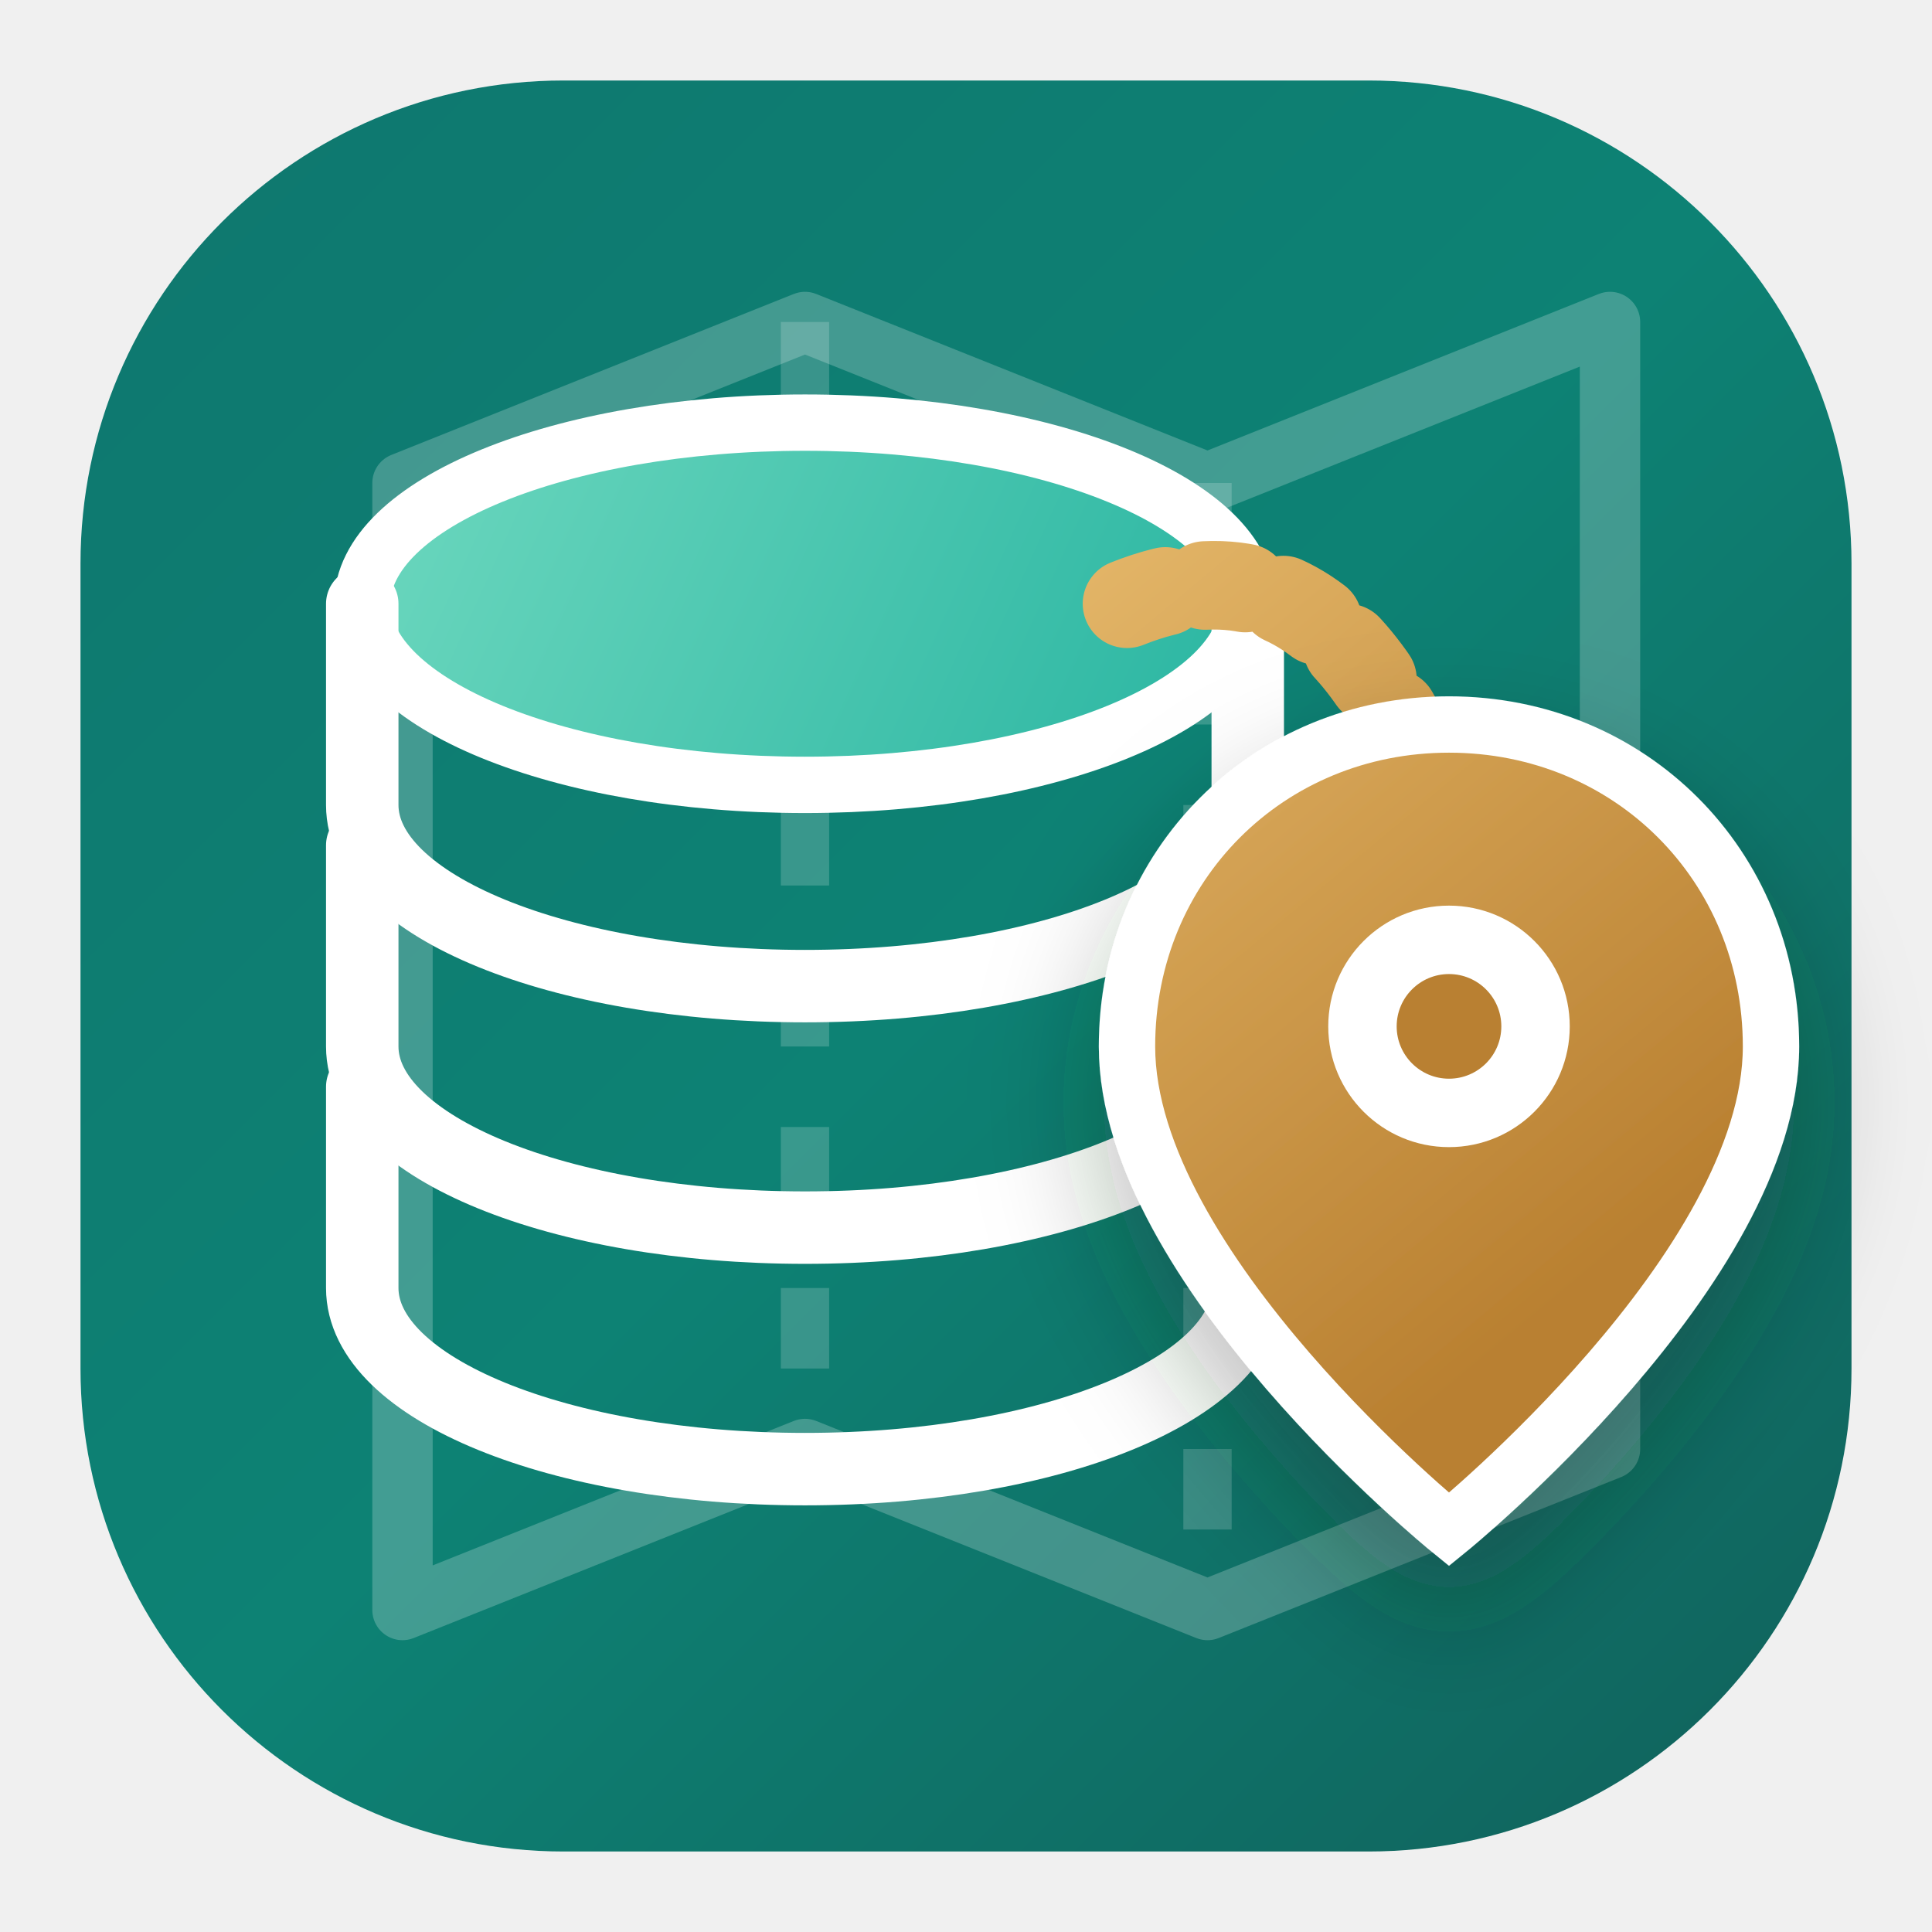
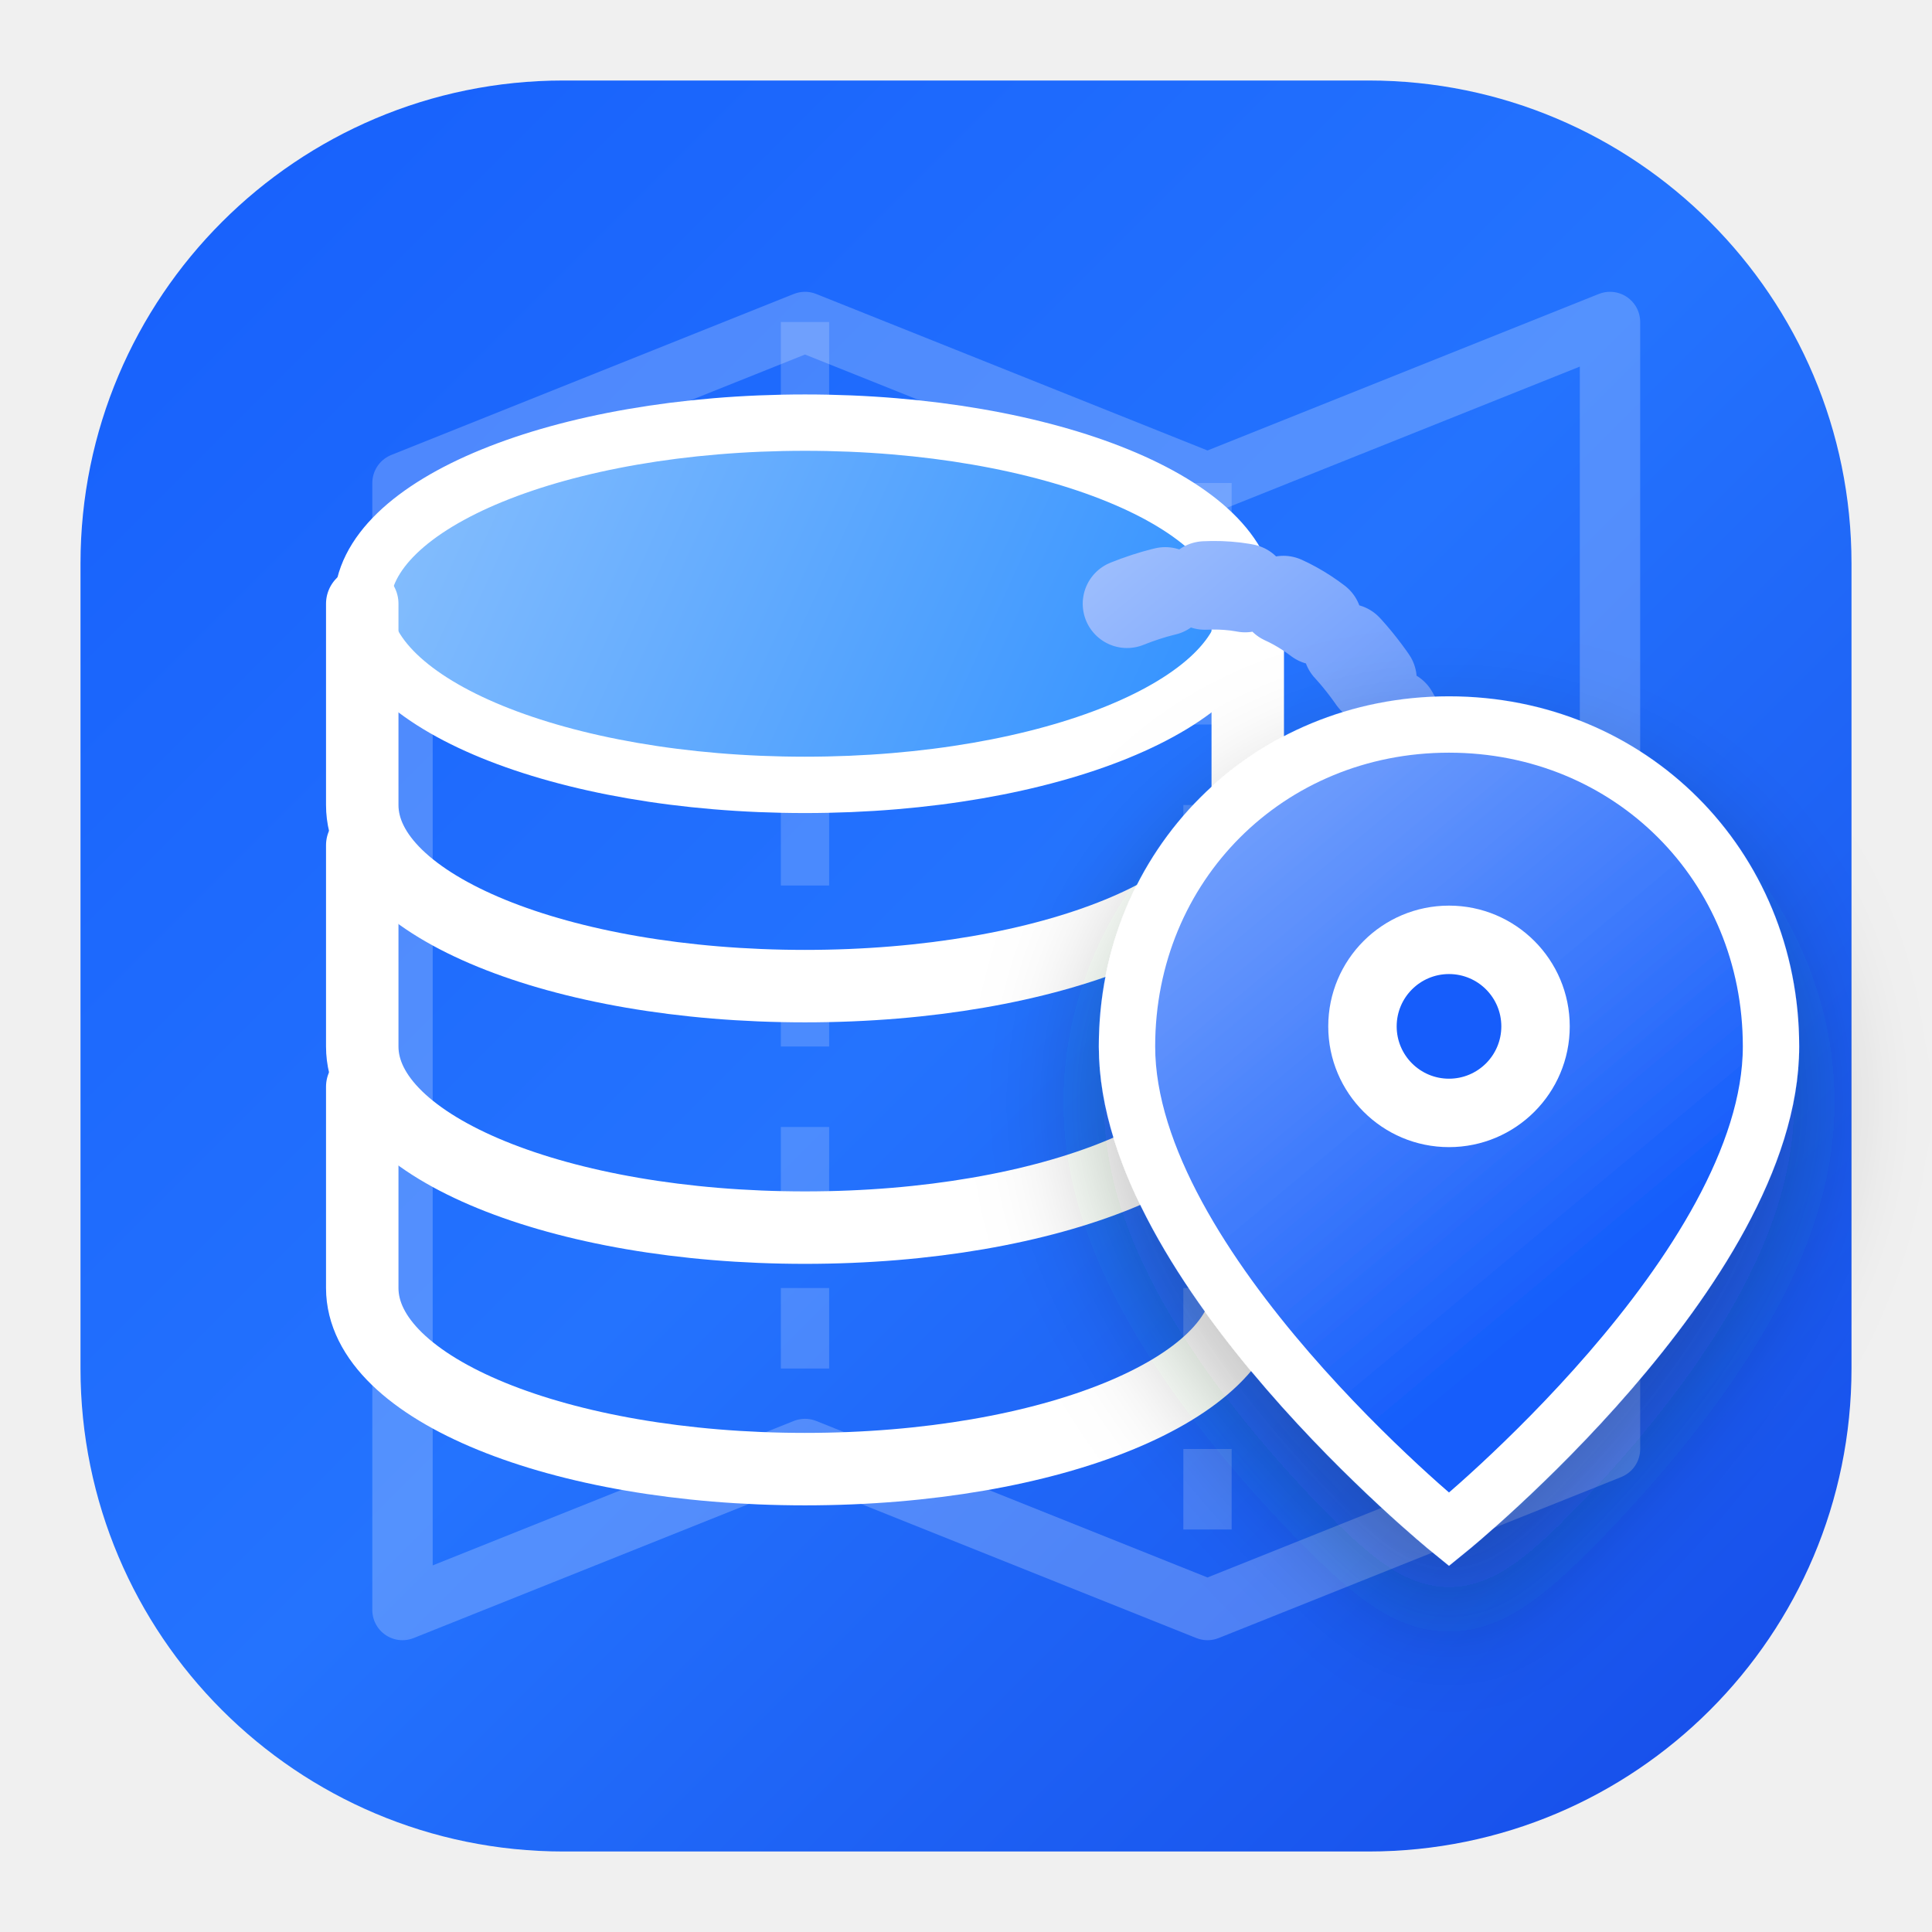
<svg xmlns="http://www.w3.org/2000/svg" viewBox="0 0 48 48" fill="none">
  <defs>
    <linearGradient id="dbmap-grad-primary" x1="0" y1="0" x2="48" y2="48" gradientUnits="userSpaceOnUse">
-       <stop offset="0%" stop-color="#0f766e" />
-       <stop offset="50%" stop-color="#0d8274" />
-       <stop offset="100%" stop-color="#115e59" />
+       <stop offset="0%" stop-color="#155dfb" />
+       <stop offset="50%" stop-color="#2473fe" />
+       <stop offset="100%" stop-color="#1447e6" />
    </linearGradient>
    <linearGradient id="dbmap-grad-accent" x1="24" y1="4" x2="44" y2="28" gradientUnits="userSpaceOnUse">
-       <stop offset="0%" stop-color="#f5cc7f" />
-       <stop offset="100%" stop-color="#b98031" />
+       <stop offset="0%" stop-color="#dbeafe" />
+       <stop offset="100%" stop-color="#155dfb" />
    </linearGradient>
    <linearGradient id="dbmap-grad-cap" x1="8" y1="8" x2="30" y2="18" gradientUnits="userSpaceOnUse">
-       <stop offset="0%" stop-color="#73dbc1" />
-       <stop offset="100%" stop-color="#2db7a3" />
+       <stop offset="0%" stop-color="#93c5fd" />
+       <stop offset="100%" stop-color="#3392ff" />
    </linearGradient>
    <filter id="dbmap-shadow" x="-10%" y="-10%" width="120%" height="120%" filterUnits="userSpaceOnUse">
      <feDropShadow dx="0" dy="1.5" stdDeviation="1.5" flood-color="#182e26" flood-opacity="0.3" />
    </filter>
  </defs>
  <rect x="2" y="2" width="44" height="44" rx="12" fill="url(#dbmap-grad-primary)" />
  <path d="M10 12 L20 8 L30 12 L40 8 V36 L30 40 L20 36 L10 40 Z" stroke="#ffffff" stroke-opacity="0.22" stroke-width="1.5" stroke-linecap="round" stroke-linejoin="round" />
  <path d="M20 8 V36 M30 12 V40" stroke="#ffffff" stroke-opacity="0.18" stroke-width="1.2" stroke-dasharray="2 2" />
  <ellipse cx="20" cy="15" rx="11" ry="4.5" fill="url(#dbmap-grad-cap)" stroke="#ffffff" stroke-width="1.4" />
  <path d="M9 15 V20 C9 22.5 13.9 24.5 20 24.5 C26.1 24.5 31 22.5 31 20 V15" fill="none" stroke="#ffffff" stroke-width="1.8" stroke-linecap="round" />
  <path d="M9 21 V26 C9 28.5 13.9 30.5 20 30.5 C26.1 30.5 31 28.5 31 26 V21" fill="none" stroke="#ffffff" stroke-width="1.8" stroke-linecap="round" />
  <path d="M9 27 V32 C9 34.5 13.9 36.5 20 36.5 C26.1 36.5 31 34.5 31 32 V27" fill="none" stroke="#ffffff" stroke-width="1.8" stroke-linecap="round" />
  <path d="M28 15 C33 13, 35 18, 36 21" stroke="url(#dbmap-grad-accent)" stroke-width="2.2" stroke-linecap="round" stroke-dasharray="1 1" />
  <g filter="url(#dbmap-shadow)">
    <path d="M36 18 C31.5 18, 28 21.5, 28 26 C28 31.5, 36 38, 36 38 C36 38, 44 31.5, 44 26 C44 21.5, 40.5 18, 36 18 Z" fill="url(#dbmap-grad-accent)" stroke="#ffffff" stroke-width="1.4" />
    <circle cx="36" cy="25.5" r="3" fill="#ffffff" />
-     <circle cx="36" cy="25.5" r="1.3" fill="#b98031" />
+     <circle cx="36" cy="25.5" r="1.3" fill="#155dfb" />
  </g>
</svg>
